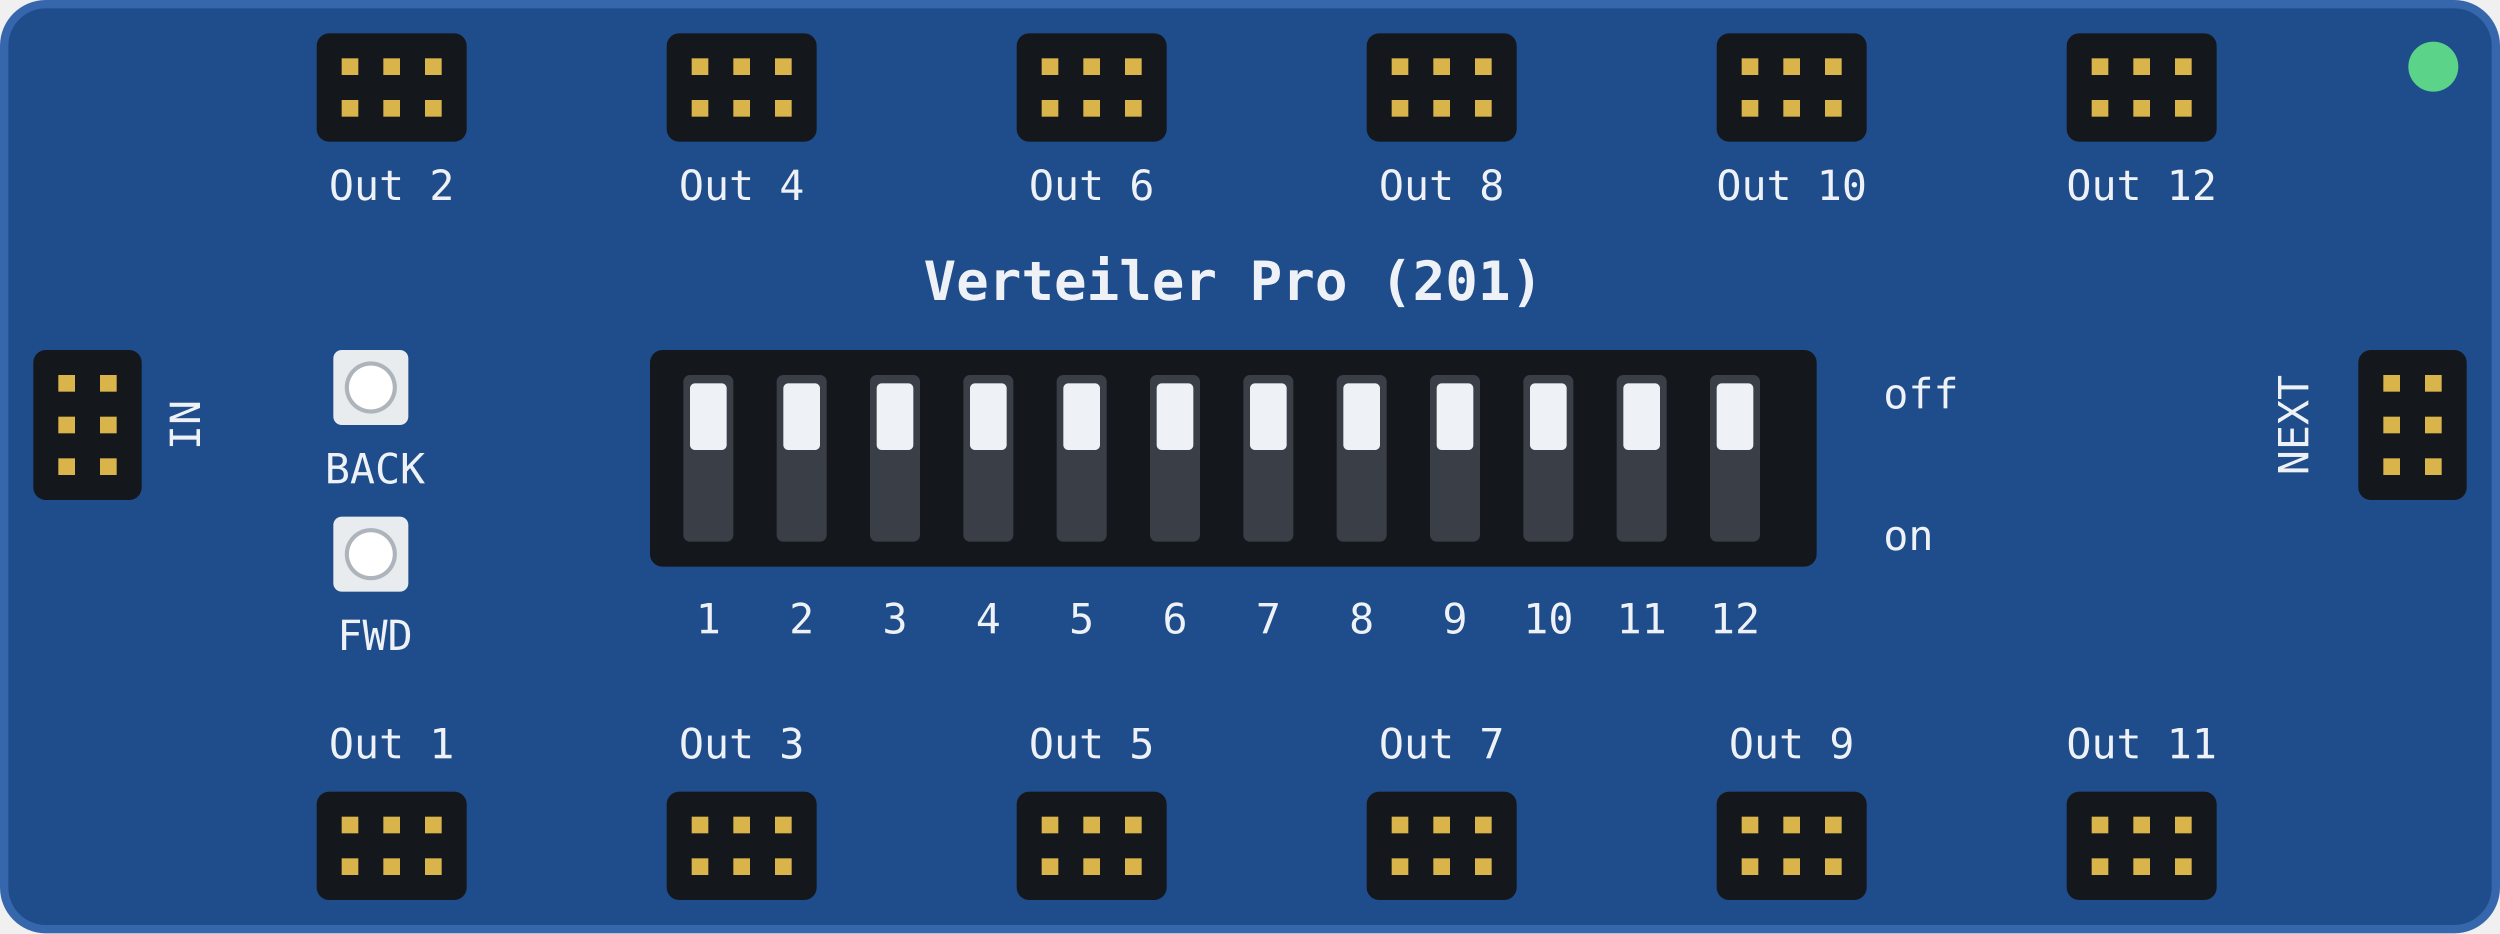
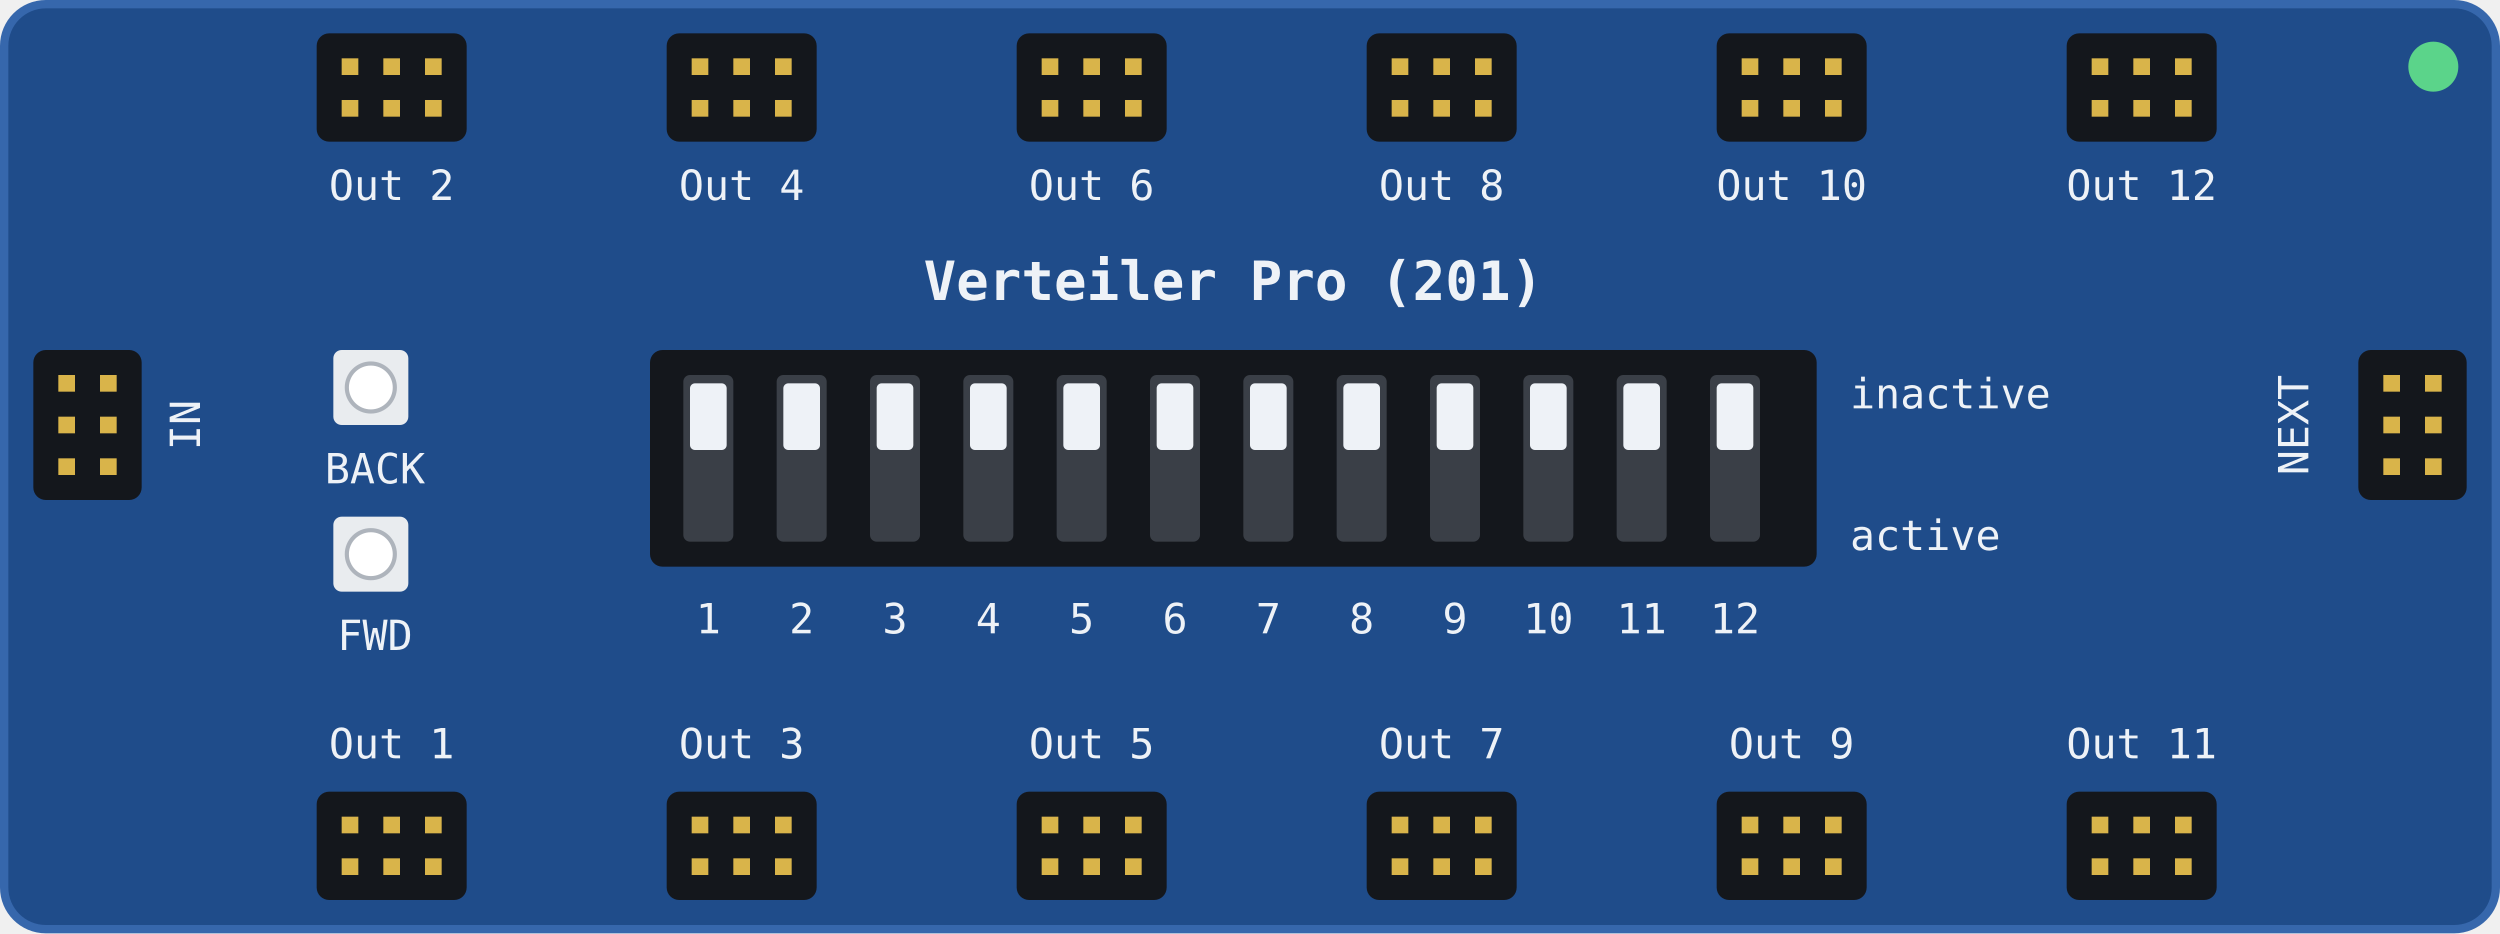
<svg xmlns="http://www.w3.org/2000/svg" viewBox="0 0 300 112" width="600" height="224">
  <rect x="0.5" y="0.5" width="299" height="111" rx="5" fill="#1F4C8A" stroke="#3667AC" />
  <g class="port" data-port="out2">
    <rect x="38" y="4" width="18" height="13" rx="1.5" fill="#14171C" />
    <rect x="41" y="7" width="2" height="2" fill="#D9B44A" />
    <rect x="41" y="12" width="2" height="2" fill="#D9B44A" />
    <rect x="46" y="7" width="2" height="2" fill="#D9B44A" />
    <rect x="46" y="12" width="2" height="2" fill="#D9B44A" />
    <rect x="51" y="7" width="2" height="2" fill="#D9B44A" />
    <rect x="51" y="12" width="2" height="2" fill="#D9B44A" />
  </g>
  <text x="47" y="24" font-size="5" text-anchor="middle" fill="#EEF2F7" font-family="JetBrains Mono, ui-monospace, Menlo, monospace">Out 2</text>
  <g class="port" data-port="out1">
    <rect x="38" y="95" width="18" height="13" rx="1.5" fill="#14171C" />
    <rect x="41" y="98" width="2" height="2" fill="#D9B44A" />
    <rect x="41" y="103" width="2" height="2" fill="#D9B44A" />
    <rect x="46" y="98" width="2" height="2" fill="#D9B44A" />
    <rect x="46" y="103" width="2" height="2" fill="#D9B44A" />
    <rect x="51" y="98" width="2" height="2" fill="#D9B44A" />
    <rect x="51" y="103" width="2" height="2" fill="#D9B44A" />
  </g>
  <text x="47" y="91" font-size="5" text-anchor="middle" fill="#EEF2F7" font-family="JetBrains Mono, ui-monospace, Menlo, monospace">Out 1</text>
  <g class="port" data-port="out4">
    <rect x="80" y="4" width="18" height="13" rx="1.5" fill="#14171C" />
    <rect x="83" y="7" width="2" height="2" fill="#D9B44A" />
    <rect x="83" y="12" width="2" height="2" fill="#D9B44A" />
    <rect x="88" y="7" width="2" height="2" fill="#D9B44A" />
    <rect x="88" y="12" width="2" height="2" fill="#D9B44A" />
    <rect x="93" y="7" width="2" height="2" fill="#D9B44A" />
    <rect x="93" y="12" width="2" height="2" fill="#D9B44A" />
  </g>
  <text x="89" y="24" font-size="5" text-anchor="middle" fill="#EEF2F7" font-family="JetBrains Mono, ui-monospace, Menlo, monospace">Out 4</text>
  <g class="port" data-port="out3">
    <rect x="80" y="95" width="18" height="13" rx="1.5" fill="#14171C" />
    <rect x="83" y="98" width="2" height="2" fill="#D9B44A" />
    <rect x="83" y="103" width="2" height="2" fill="#D9B44A" />
    <rect x="88" y="98" width="2" height="2" fill="#D9B44A" />
    <rect x="88" y="103" width="2" height="2" fill="#D9B44A" />
    <rect x="93" y="98" width="2" height="2" fill="#D9B44A" />
    <rect x="93" y="103" width="2" height="2" fill="#D9B44A" />
  </g>
  <text x="89" y="91" font-size="5" text-anchor="middle" fill="#EEF2F7" font-family="JetBrains Mono, ui-monospace, Menlo, monospace">Out 3</text>
  <g class="port" data-port="out6">
    <rect x="122" y="4" width="18" height="13" rx="1.5" fill="#14171C" />
    <rect x="125" y="7" width="2" height="2" fill="#D9B44A" />
    <rect x="125" y="12" width="2" height="2" fill="#D9B44A" />
    <rect x="130" y="7" width="2" height="2" fill="#D9B44A" />
    <rect x="130" y="12" width="2" height="2" fill="#D9B44A" />
    <rect x="135" y="7" width="2" height="2" fill="#D9B44A" />
    <rect x="135" y="12" width="2" height="2" fill="#D9B44A" />
  </g>
  <text x="131" y="24" font-size="5" text-anchor="middle" fill="#EEF2F7" font-family="JetBrains Mono, ui-monospace, Menlo, monospace">Out 6</text>
  <g class="port" data-port="out5">
    <rect x="122" y="95" width="18" height="13" rx="1.5" fill="#14171C" />
    <rect x="125" y="98" width="2" height="2" fill="#D9B44A" />
    <rect x="125" y="103" width="2" height="2" fill="#D9B44A" />
    <rect x="130" y="98" width="2" height="2" fill="#D9B44A" />
    <rect x="130" y="103" width="2" height="2" fill="#D9B44A" />
    <rect x="135" y="98" width="2" height="2" fill="#D9B44A" />
    <rect x="135" y="103" width="2" height="2" fill="#D9B44A" />
  </g>
  <text x="131" y="91" font-size="5" text-anchor="middle" fill="#EEF2F7" font-family="JetBrains Mono, ui-monospace, Menlo, monospace">Out 5</text>
  <g class="port" data-port="out8">
    <rect x="164" y="4" width="18" height="13" rx="1.5" fill="#14171C" />
    <rect x="167" y="7" width="2" height="2" fill="#D9B44A" />
    <rect x="167" y="12" width="2" height="2" fill="#D9B44A" />
    <rect x="172" y="7" width="2" height="2" fill="#D9B44A" />
    <rect x="172" y="12" width="2" height="2" fill="#D9B44A" />
    <rect x="177" y="7" width="2" height="2" fill="#D9B44A" />
    <rect x="177" y="12" width="2" height="2" fill="#D9B44A" />
  </g>
  <text x="173" y="24" font-size="5" text-anchor="middle" fill="#EEF2F7" font-family="JetBrains Mono, ui-monospace, Menlo, monospace">Out 8</text>
  <g class="port" data-port="out7">
    <rect x="164" y="95" width="18" height="13" rx="1.5" fill="#14171C" />
    <rect x="167" y="98" width="2" height="2" fill="#D9B44A" />
    <rect x="167" y="103" width="2" height="2" fill="#D9B44A" />
    <rect x="172" y="98" width="2" height="2" fill="#D9B44A" />
    <rect x="172" y="103" width="2" height="2" fill="#D9B44A" />
    <rect x="177" y="98" width="2" height="2" fill="#D9B44A" />
    <rect x="177" y="103" width="2" height="2" fill="#D9B44A" />
  </g>
  <text x="173" y="91" font-size="5" text-anchor="middle" fill="#EEF2F7" font-family="JetBrains Mono, ui-monospace, Menlo, monospace">Out 7</text>
  <g class="port" data-port="out10">
    <rect x="206" y="4" width="18" height="13" rx="1.5" fill="#14171C" />
    <rect x="209" y="7" width="2" height="2" fill="#D9B44A" />
    <rect x="209" y="12" width="2" height="2" fill="#D9B44A" />
    <rect x="214" y="7" width="2" height="2" fill="#D9B44A" />
    <rect x="214" y="12" width="2" height="2" fill="#D9B44A" />
    <rect x="219" y="7" width="2" height="2" fill="#D9B44A" />
    <rect x="219" y="12" width="2" height="2" fill="#D9B44A" />
  </g>
  <text x="215" y="24" font-size="5" text-anchor="middle" fill="#EEF2F7" font-family="JetBrains Mono, ui-monospace, Menlo, monospace">Out 10</text>
  <g class="port" data-port="out9">
    <rect x="206" y="95" width="18" height="13" rx="1.5" fill="#14171C" />
    <rect x="209" y="98" width="2" height="2" fill="#D9B44A" />
    <rect x="209" y="103" width="2" height="2" fill="#D9B44A" />
    <rect x="214" y="98" width="2" height="2" fill="#D9B44A" />
    <rect x="214" y="103" width="2" height="2" fill="#D9B44A" />
    <rect x="219" y="98" width="2" height="2" fill="#D9B44A" />
    <rect x="219" y="103" width="2" height="2" fill="#D9B44A" />
  </g>
  <text x="215" y="91" font-size="5" text-anchor="middle" fill="#EEF2F7" font-family="JetBrains Mono, ui-monospace, Menlo, monospace">Out 9</text>
  <g class="port" data-port="out12">
    <rect x="248" y="4" width="18" height="13" rx="1.5" fill="#14171C" />
    <rect x="251" y="7" width="2" height="2" fill="#D9B44A" />
    <rect x="251" y="12" width="2" height="2" fill="#D9B44A" />
    <rect x="256" y="7" width="2" height="2" fill="#D9B44A" />
    <rect x="256" y="12" width="2" height="2" fill="#D9B44A" />
    <rect x="261" y="7" width="2" height="2" fill="#D9B44A" />
    <rect x="261" y="12" width="2" height="2" fill="#D9B44A" />
  </g>
  <text x="257" y="24" font-size="5" text-anchor="middle" fill="#EEF2F7" font-family="JetBrains Mono, ui-monospace, Menlo, monospace">Out 12</text>
  <g class="port" data-port="out11">
    <rect x="248" y="95" width="18" height="13" rx="1.5" fill="#14171C" />
    <rect x="251" y="98" width="2" height="2" fill="#D9B44A" />
    <rect x="251" y="103" width="2" height="2" fill="#D9B44A" />
    <rect x="256" y="98" width="2" height="2" fill="#D9B44A" />
    <rect x="256" y="103" width="2" height="2" fill="#D9B44A" />
    <rect x="261" y="98" width="2" height="2" fill="#D9B44A" />
    <rect x="261" y="103" width="2" height="2" fill="#D9B44A" />
  </g>
  <text x="257" y="91" font-size="5" text-anchor="middle" fill="#EEF2F7" font-family="JetBrains Mono, ui-monospace, Menlo, monospace">Out 11</text>
  <g class="port" data-port="in">
    <rect x="4" y="42" width="13" height="18" rx="1.5" fill="#14171C" />
    <rect x="7" y="45" width="2" height="2" fill="#D9B44A" />
    <rect x="12" y="45" width="2" height="2" fill="#D9B44A" />
    <rect x="7" y="50" width="2" height="2" fill="#D9B44A" />
    <rect x="12" y="50" width="2" height="2" fill="#D9B44A" />
    <rect x="7" y="55" width="2" height="2" fill="#D9B44A" />
    <rect x="12" y="55" width="2" height="2" fill="#D9B44A" />
  </g>
  <text x="24" y="51" font-size="5" text-anchor="middle" fill="#EEF2F7" font-family="JetBrains Mono, ui-monospace, Menlo, monospace" transform="rotate(-90 24 51)">IN</text>
  <g class="port" data-port="next">
    <rect x="283" y="42" width="13" height="18" rx="1.5" fill="#14171C" />
    <rect x="286" y="45" width="2" height="2" fill="#D9B44A" />
    <rect x="291" y="45" width="2" height="2" fill="#D9B44A" />
    <rect x="286" y="50" width="2" height="2" fill="#D9B44A" />
    <rect x="291" y="50" width="2" height="2" fill="#D9B44A" />
    <rect x="286" y="55" width="2" height="2" fill="#D9B44A" />
    <rect x="291" y="55" width="2" height="2" fill="#D9B44A" />
  </g>
  <text x="277" y="51" font-size="5" text-anchor="middle" fill="#EEF2F7" font-family="JetBrains Mono, ui-monospace, Menlo, monospace" transform="rotate(-90 277 51)">NEXT</text>
  <g class="port" data-port="led_back">
    <rect x="40" y="42" width="9" height="9" rx="1" fill="#E9ECEF" />
    <circle cx="44.5" cy="46.5" r="2.88" fill="#FFFFFF" stroke="#AEB4BC" stroke-width="0.5" />
  </g>
  <text x="45" y="58" font-size="5" text-anchor="middle" fill="#EEF2F7" font-family="JetBrains Mono, ui-monospace, Menlo, monospace">BACK</text>
  <g class="port" data-port="led_fwd">
    <rect x="40" y="62" width="9" height="9" rx="1" fill="#E9ECEF" />
    <circle cx="44.5" cy="66.5" r="2.88" fill="#FFFFFF" stroke="#AEB4BC" stroke-width="0.5" />
  </g>
  <text x="45" y="78" font-size="5" text-anchor="middle" fill="#EEF2F7" font-family="JetBrains Mono, ui-monospace, Menlo, monospace">FWD</text>
  <rect x="78" y="42" width="140" height="26" rx="1.5" fill="#14171C" />
  <g class="dip" data-dip="1">
    <rect x="82.0" y="45" width="6" height="20" rx="0.8" fill="#3A3F47" />
    <rect x="82.8" y="46" width="4.4" height="8" rx="0.6" fill="#EEF2F7" />
  </g>
  <text x="85.0" y="76" font-size="5" text-anchor="middle" fill="#EEF2F7" font-family="JetBrains Mono, ui-monospace, Menlo, monospace">1</text>
  <g class="dip" data-dip="2">
    <rect x="93.2" y="45" width="6" height="20" rx="0.8" fill="#3A3F47" />
    <rect x="94.0" y="46" width="4.4" height="8" rx="0.6" fill="#EEF2F7" />
  </g>
  <text x="96.2" y="76" font-size="5" text-anchor="middle" fill="#EEF2F7" font-family="JetBrains Mono, ui-monospace, Menlo, monospace">2</text>
  <g class="dip" data-dip="3">
    <rect x="104.4" y="45" width="6" height="20" rx="0.8" fill="#3A3F47" />
    <rect x="105.2" y="46" width="4.4" height="8" rx="0.6" fill="#EEF2F7" />
  </g>
  <text x="107.4" y="76" font-size="5" text-anchor="middle" fill="#EEF2F7" font-family="JetBrains Mono, ui-monospace, Menlo, monospace">3</text>
  <g class="dip" data-dip="4">
    <rect x="115.6" y="45" width="6" height="20" rx="0.8" fill="#3A3F47" />
    <rect x="116.4" y="46" width="4.4" height="8" rx="0.6" fill="#EEF2F7" />
  </g>
  <text x="118.6" y="76" font-size="5" text-anchor="middle" fill="#EEF2F7" font-family="JetBrains Mono, ui-monospace, Menlo, monospace">4</text>
  <g class="dip" data-dip="5">
    <rect x="126.8" y="45" width="6" height="20" rx="0.8" fill="#3A3F47" />
    <rect x="127.6" y="46" width="4.4" height="8" rx="0.6" fill="#EEF2F7" />
  </g>
  <text x="129.8" y="76" font-size="5" text-anchor="middle" fill="#EEF2F7" font-family="JetBrains Mono, ui-monospace, Menlo, monospace">5</text>
  <g class="dip" data-dip="6">
    <rect x="138.0" y="45" width="6" height="20" rx="0.8" fill="#3A3F47" />
    <rect x="138.8" y="46" width="4.4" height="8" rx="0.6" fill="#EEF2F7" />
  </g>
  <text x="141.0" y="76" font-size="5" text-anchor="middle" fill="#EEF2F7" font-family="JetBrains Mono, ui-monospace, Menlo, monospace">6</text>
  <g class="dip" data-dip="7">
    <rect x="149.2" y="45" width="6" height="20" rx="0.8" fill="#3A3F47" />
    <rect x="150.0" y="46" width="4.4" height="8" rx="0.6" fill="#EEF2F7" />
  </g>
  <text x="152.2" y="76" font-size="5" text-anchor="middle" fill="#EEF2F7" font-family="JetBrains Mono, ui-monospace, Menlo, monospace">7</text>
  <g class="dip" data-dip="8">
    <rect x="160.4" y="45" width="6" height="20" rx="0.8" fill="#3A3F47" />
    <rect x="161.2" y="46" width="4.4" height="8" rx="0.6" fill="#EEF2F7" />
  </g>
  <text x="163.4" y="76" font-size="5" text-anchor="middle" fill="#EEF2F7" font-family="JetBrains Mono, ui-monospace, Menlo, monospace">8</text>
  <g class="dip" data-dip="9">
    <rect x="171.6" y="45" width="6" height="20" rx="0.8" fill="#3A3F47" />
    <rect x="172.4" y="46" width="4.4" height="8" rx="0.6" fill="#EEF2F7" />
  </g>
  <text x="174.6" y="76" font-size="5" text-anchor="middle" fill="#EEF2F7" font-family="JetBrains Mono, ui-monospace, Menlo, monospace">9</text>
  <g class="dip" data-dip="10">
    <rect x="182.8" y="45" width="6" height="20" rx="0.8" fill="#3A3F47" />
    <rect x="183.6" y="46" width="4.4" height="8" rx="0.6" fill="#EEF2F7" />
  </g>
  <text x="185.8" y="76" font-size="5" text-anchor="middle" fill="#EEF2F7" font-family="JetBrains Mono, ui-monospace, Menlo, monospace">10</text>
  <g class="dip" data-dip="11">
    <rect x="194.0" y="45" width="6" height="20" rx="0.8" fill="#3A3F47" />
    <rect x="194.8" y="46" width="4.4" height="8" rx="0.6" fill="#EEF2F7" />
  </g>
  <text x="197.0" y="76" font-size="5" text-anchor="middle" fill="#EEF2F7" font-family="JetBrains Mono, ui-monospace, Menlo, monospace">11</text>
  <g class="dip" data-dip="12">
    <rect x="205.2" y="45" width="6" height="20" rx="0.8" fill="#3A3F47" />
    <rect x="206.0" y="46" width="4.4" height="8" rx="0.6" fill="#EEF2F7" />
  </g>
  <text x="208.2" y="76" font-size="5" text-anchor="middle" fill="#EEF2F7" font-family="JetBrains Mono, ui-monospace, Menlo, monospace">12</text>
-   <text x="226" y="49" font-size="5" text-anchor="start" fill="#EEF2F7" font-family="JetBrains Mono, ui-monospace, Menlo, monospace">off</text>
-   <text x="226" y="66" font-size="5" text-anchor="start" fill="#EEF2F7" font-family="JetBrains Mono, ui-monospace, Menlo, monospace">on</text>
+   <text x="222" y="49" font-size="5" text-anchor="start" fill="#EEF2F7" font-family="JetBrains Mono, ui-monospace, Menlo, monospace">inactive</text>
+   <text x="222" y="66" font-size="5" text-anchor="start" fill="#EEF2F7" font-family="JetBrains Mono, ui-monospace, Menlo, monospace">active</text>
  <text x="148" y="36" font-size="6.5" text-anchor="middle" fill="#EEF2F7" font-weight="700" font-family="JetBrains Mono, ui-monospace, Menlo, monospace">Verteiler Pro (201)</text>
  <circle cx="292" cy="8" r="3" fill="#5BD48A" />
</svg>
